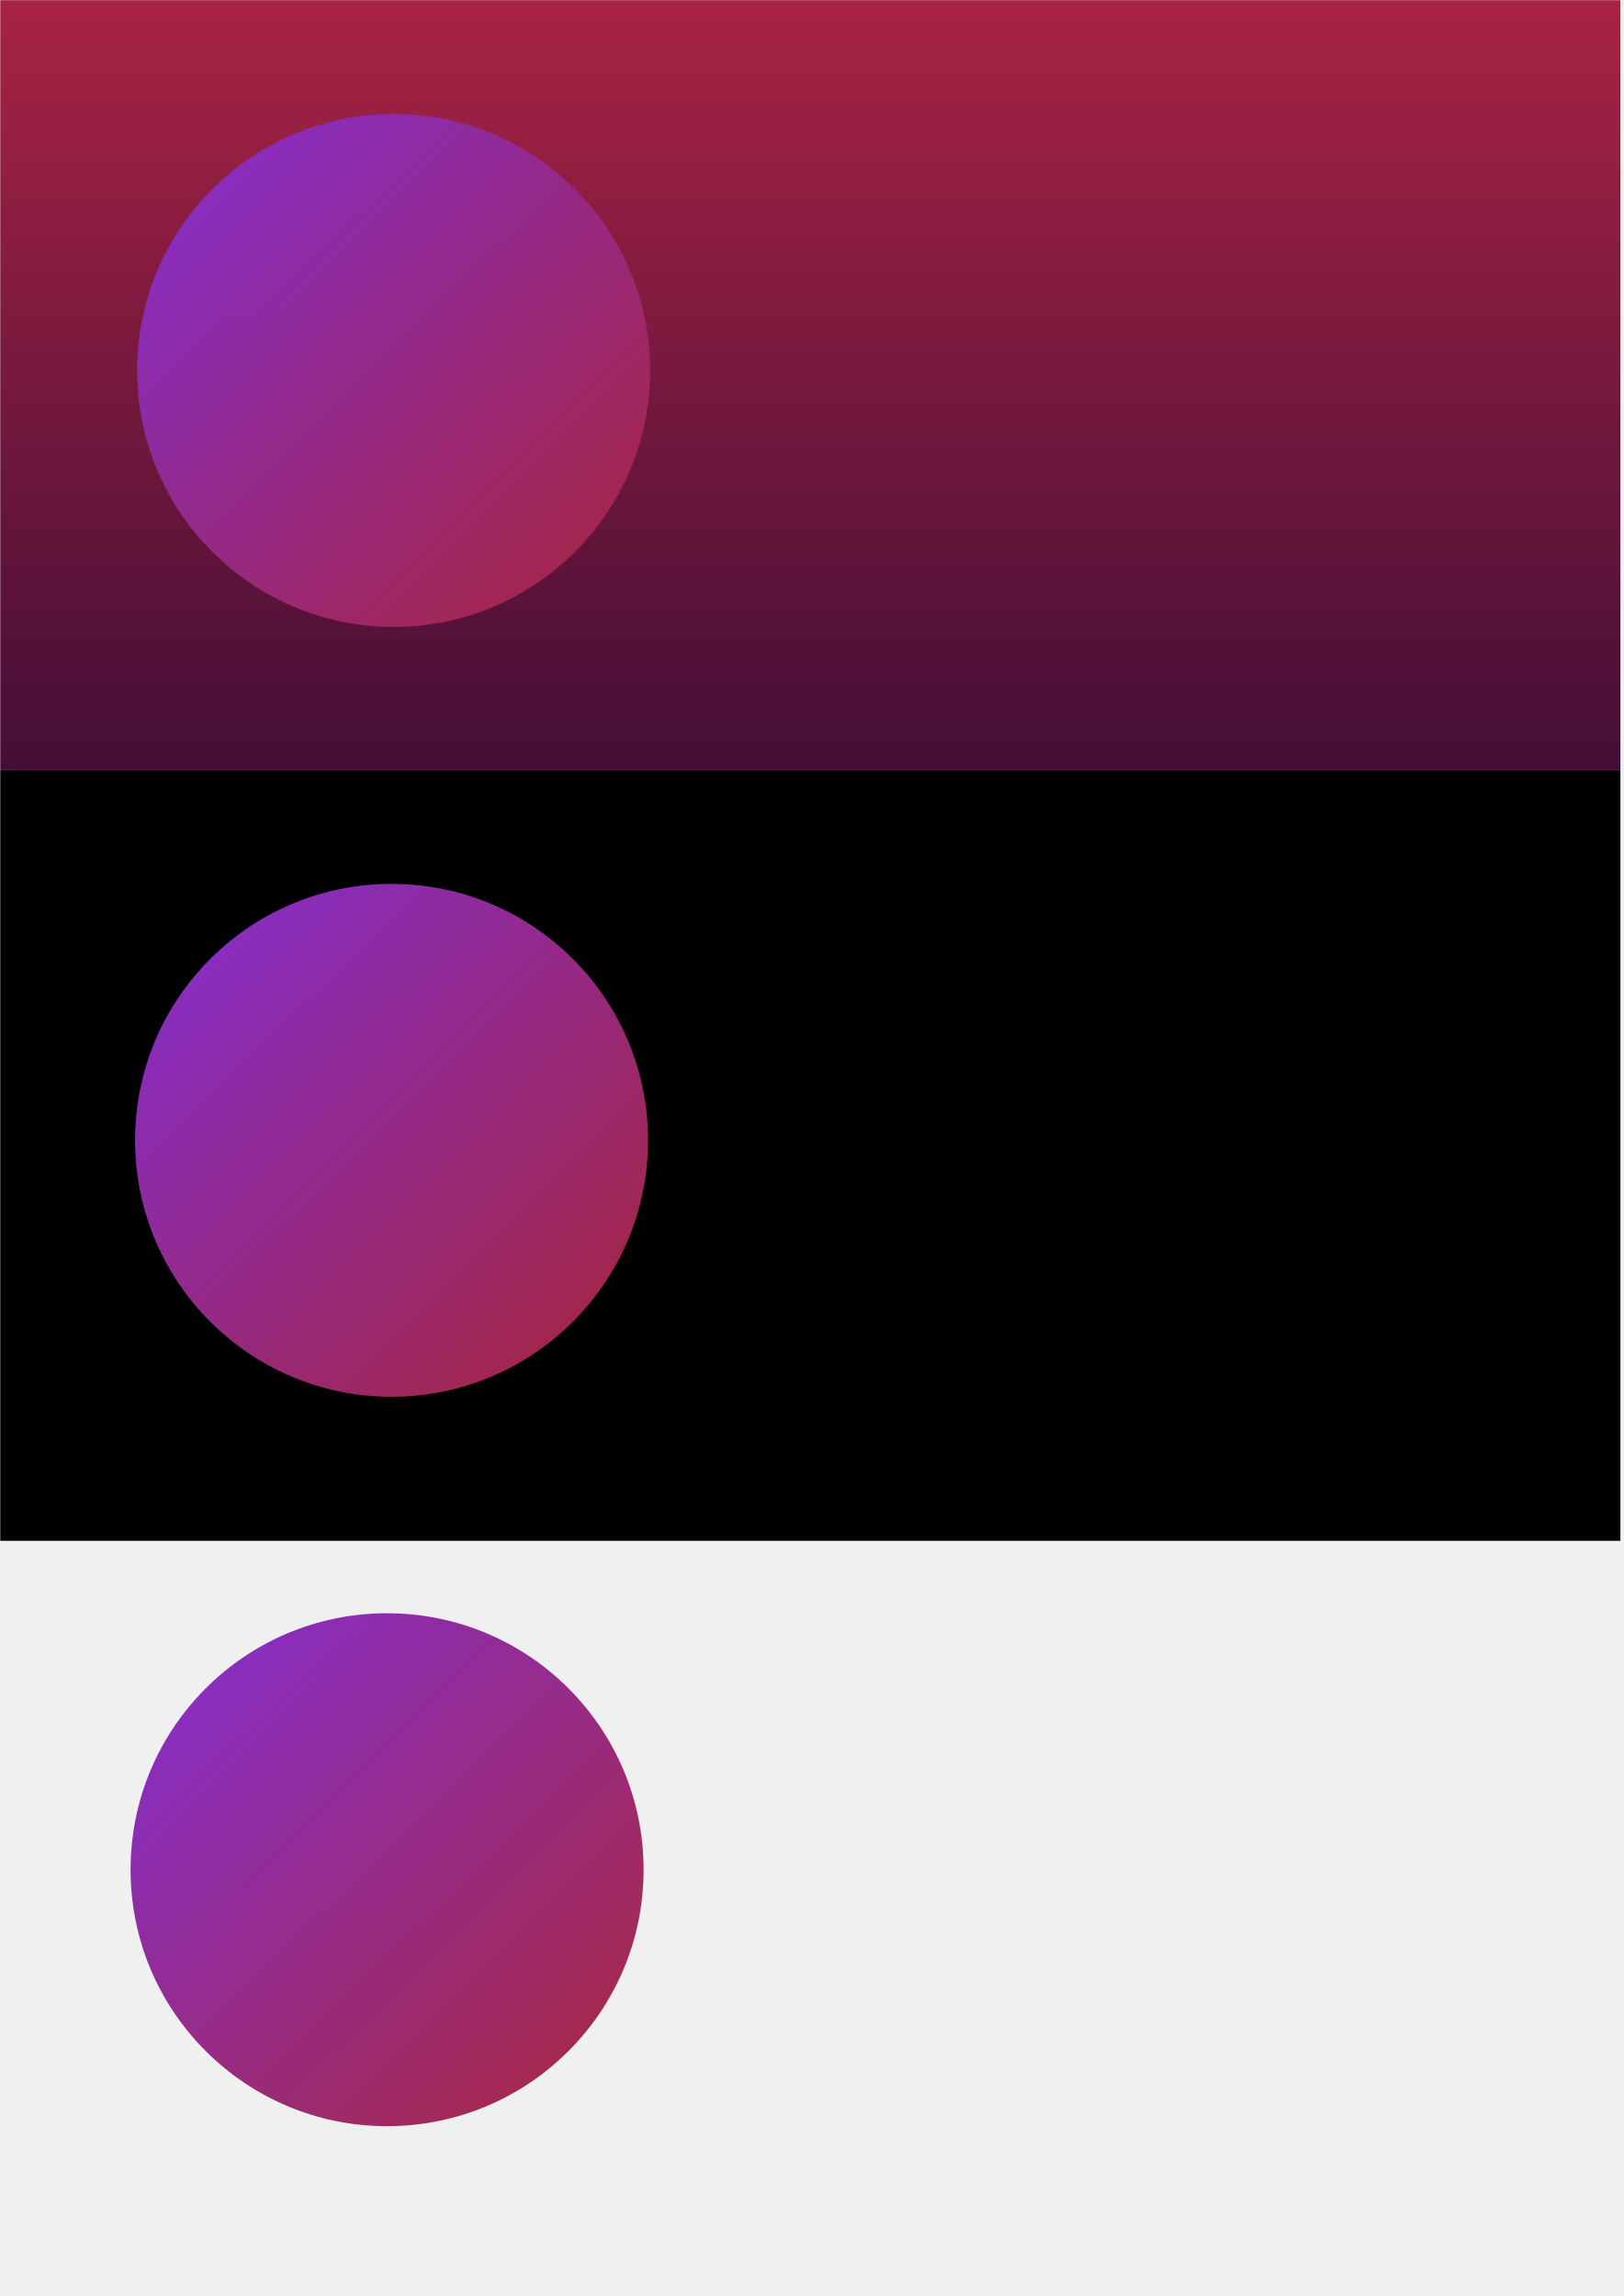
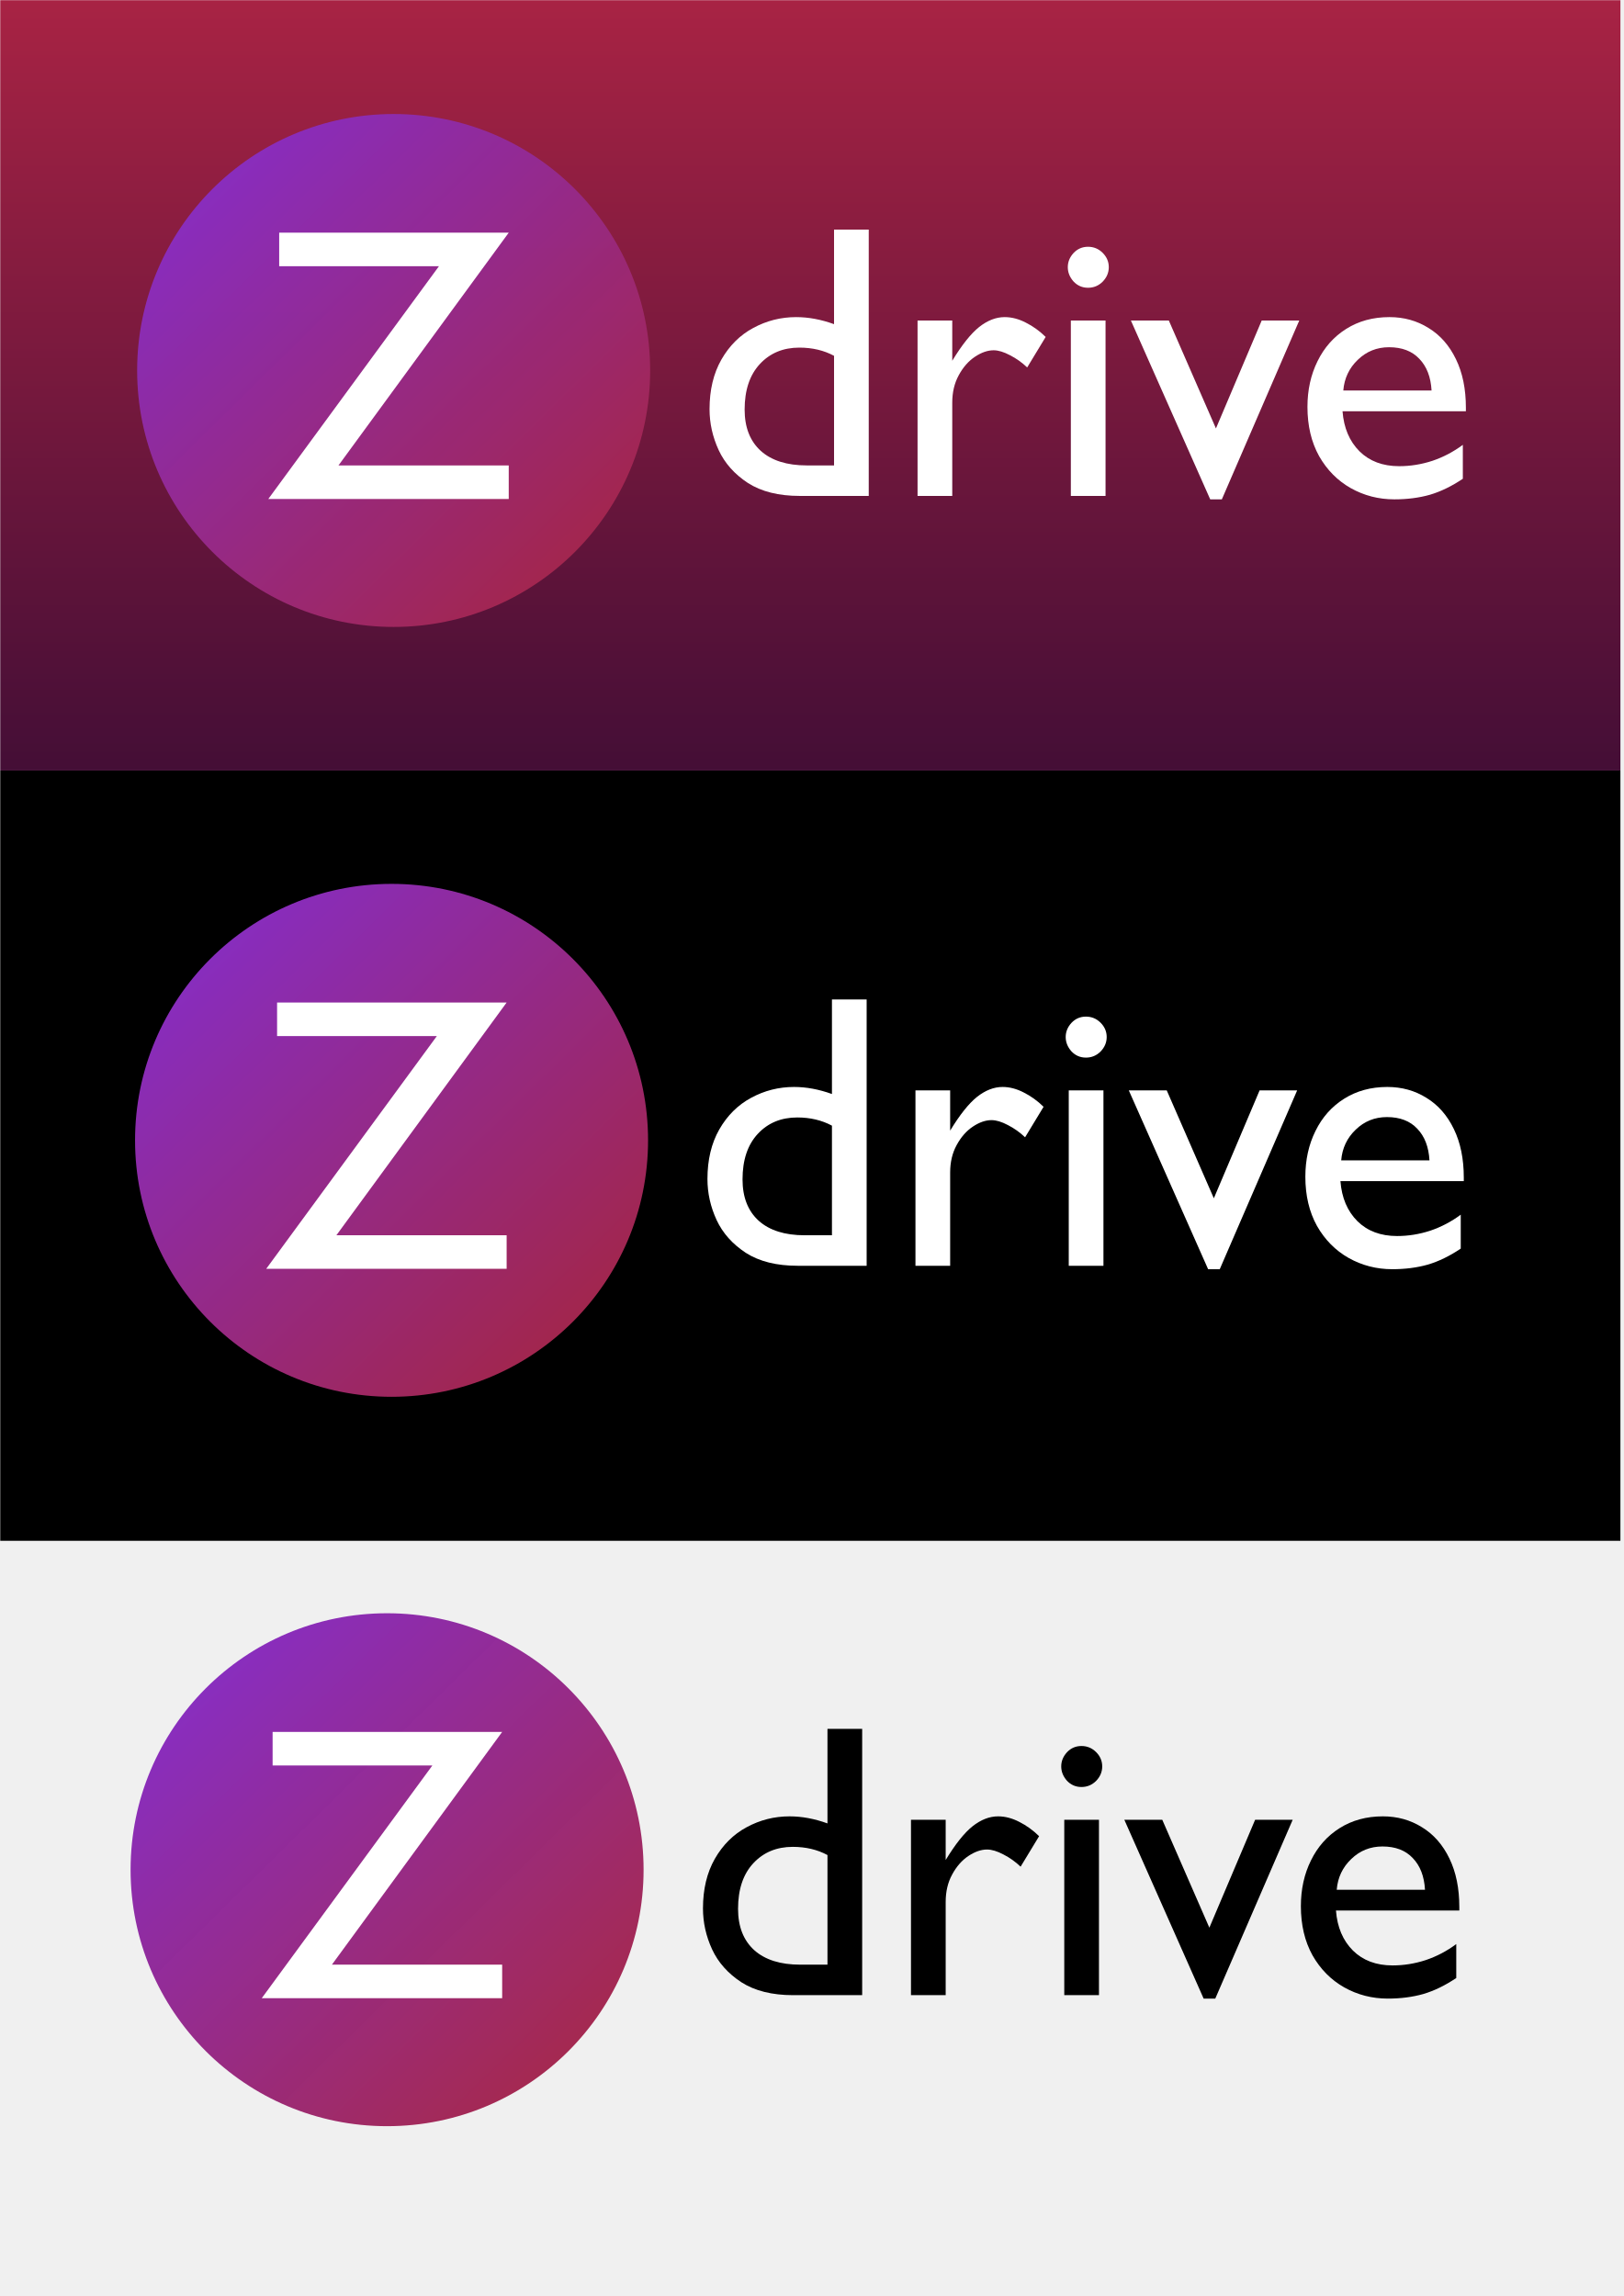
- <svg xmlns="http://www.w3.org/2000/svg" xmlns:xlink="http://www.w3.org/1999/xlink" id="svg8" version="1.1" viewBox="0 0 210 297" height="297mm" width="210mm">
+ <svg xmlns="http://www.w3.org/2000/svg" xmlns:xlink="http://www.w3.org/1999/xlink" width="210mm" height="297mm" viewBox="0 0 210 297" version="1.1" id="svg8">
  <defs id="defs2">
    <linearGradient id="linearGradient4565">
-       <stop style="stop-color:#aa2535;stop-opacity:0.984" offset="0" id="stop4561" />
-       <stop style="stop-color:#832ed3;stop-opacity:1" offset="1" id="stop4563" />
+       <stop id="stop4561" offset="0" style="stop-color:#aa2535;stop-opacity:0.984" />
+       <stop id="stop4563" offset="1" style="stop-color:#832ed3;stop-opacity:1" />
    </linearGradient>
    <linearGradient id="linearGradient839-8">
-       <stop id="stop835" offset="0" style="stop-color:#440e36;stop-opacity:1" />
-       <stop id="stop837" offset="1" style="stop-color:#a82344;stop-opacity:1" />
+       <stop style="stop-color:#440e36;stop-opacity:1" offset="0" id="stop835" />
+       <stop style="stop-color:#a82344;stop-opacity:1" offset="1" id="stop837" />
    </linearGradient>
-     <linearGradient gradientTransform="matrix(0.6599333,0,0,0.3346637,42.0117,17.44695)" gradientUnits="userSpaceOnUse" y2="-52.054" x2="-63.61" y1="245.684" x1="-63.61" id="linearGradient841" xlink:href="#linearGradient839-8" />
-     <linearGradient gradientTransform="matrix(0.6599333,0,0,0.6599333,-7.705459,-5.148331)" gradientUnits="userSpaceOnUse" y2="30.683" x2="39.334" y1="133.45" x1="140.496" id="linearGradient4554" xlink:href="#linearGradient4565" />
-     <linearGradient gradientTransform="matrix(0.6599333,0,0,0.6599333,-7.976644,94.43604)" gradientUnits="userSpaceOnUse" y2="30.683" x2="39.334" y1="133.45" x1="140.496" id="linearGradient4554-7" xlink:href="#linearGradient4565" />
-     <linearGradient gradientTransform="matrix(0.6599333,0,0,0.6599333,-8.555482,188.7867)" gradientUnits="userSpaceOnUse" y2="30.683" x2="39.334" y1="133.45" x1="140.496" id="linearGradient4554-7-7" xlink:href="#linearGradient4565" />
+     <linearGradient xlink:href="#linearGradient839-8" id="linearGradient841" x1="-63.61" y1="245.684" x2="-63.61" y2="-52.054" gradientUnits="userSpaceOnUse" gradientTransform="matrix(0.6599333,0,0,0.3346637,42.0117,17.44695)" />
+     <linearGradient xlink:href="#linearGradient4565" id="linearGradient4554" x1="140.496" y1="133.45" x2="39.334" y2="30.683" gradientUnits="userSpaceOnUse" gradientTransform="matrix(0.6599333,0,0,0.6599333,-7.705459,-5.148331)" />
+     <linearGradient xlink:href="#linearGradient4565" id="linearGradient4554-7" x1="140.496" y1="133.45" x2="39.334" y2="30.683" gradientUnits="userSpaceOnUse" gradientTransform="matrix(0.6599333,0,0,0.6599333,-7.976644,94.43604)" />
+     <linearGradient xlink:href="#linearGradient4565" id="linearGradient4554-7-7" x1="140.496" y1="133.45" x2="39.334" y2="30.683" gradientUnits="userSpaceOnUse" gradientTransform="matrix(0.6599333,0,0,0.6599333,-8.555482,188.7867)" />
  </defs>
  <g id="layer1">
-     <rect y="99.669" x="0.033" height="99.642" width="209.54" id="rect833-7" style="fill:#000000;fill-opacity:1;stroke-width:0.117;stroke-miterlimit:4;stroke-dasharray:none" />
-     <rect y="0.026" x="0.033" height="99.642" width="209.54" id="rect833" style="fill:url(#linearGradient841);fill-opacity:1;stroke-width:0.117;stroke-miterlimit:4;stroke-dasharray:none" />
-     <circle r="33.175" cy="47.923" cx="50.913" id="path4546" style="fill:url(#linearGradient4554);fill-opacity:1;stroke-width:0.165;stroke-miterlimit:4;stroke-dasharray:none" />
-     <flowRoot transform="matrix(0.2630243,0,0,0.2630243,5.922311,-10.68536)" style="font-style:normal;font-variant:normal;font-weight:normal;font-stretch:normal;font-size:192px;line-height:1.25;font-family:'Gill Sans Nova';-inkscape-font-specification:'Gill Sans Nova';letter-spacing:0px;word-spacing:0px;fill:#ffffff;fill-opacity:1;stroke:none" id="flowRoot825" xml:space="preserve">
-       <flowRegion style="font-style:normal;font-variant:normal;font-weight:normal;font-stretch:normal;font-size:192px;font-family:'Gill Sans Nova';-inkscape-font-specification:'Gill Sans Nova';fill:#ffffff;fill-opacity:1" id="flowRegion827">
-         <rect style="font-style:normal;font-variant:normal;font-weight:normal;font-stretch:normal;font-size:192px;font-family:'Gill Sans Nova';-inkscape-font-specification:'Gill Sans Nova';fill:#ffffff;fill-opacity:1" y="118.428" x="107.076" height="292.26" width="401.418" id="rect829" />
-       </flowRegion>
-       <flowPara style="font-style:normal;font-variant:normal;font-weight:normal;font-stretch:normal;font-size:192px;font-family:'Gill Sans Nova';-inkscape-font-specification:'Gill Sans Nova';fill:#ffffff;fill-opacity:1" id="flowPara831">Z</flowPara>
-     </flowRoot>
-     <flowRoot transform="matrix(0.2630243,0,0,0.2630243,61.78038,-11.07959)" style="font-style:normal;font-variant:normal;font-weight:normal;font-stretch:normal;font-size:192px;line-height:1.25;font-family:'Gill Sans Nova';-inkscape-font-specification:'Gill Sans Nova';letter-spacing:0px;word-spacing:0px;fill:#ffffff;fill-opacity:1;stroke:none" id="flowRoot825-2" xml:space="preserve">
-       <flowRegion style="font-style:normal;font-variant:normal;font-weight:normal;font-stretch:normal;font-size:192px;font-family:'Gill Sans Nova';-inkscape-font-specification:'Gill Sans Nova';fill:#ffffff;fill-opacity:1" id="flowRegion827-6">
-         <rect style="font-style:normal;font-variant:normal;font-weight:normal;font-stretch:normal;font-size:192px;font-family:'Gill Sans Nova';-inkscape-font-specification:'Gill Sans Nova';fill:#ffffff;fill-opacity:1" y="118.428" x="107.076" height="277.507" width="595.888" id="rect829-5" />
-       </flowRegion>
-       <flowPara style="font-style:normal;font-variant:normal;font-weight:normal;font-stretch:normal;font-size:192px;font-family:'Gill Sans Nova';-inkscape-font-specification:'Gill Sans Nova';fill:#ffffff;fill-opacity:1" id="flowPara831-7">drive</flowPara>
-     </flowRoot>
-     <circle r="33.175" cy="147.508" cx="50.642" id="path4546-0" style="fill:url(#linearGradient4554-7);fill-opacity:1;stroke-width:0.165;stroke-miterlimit:4;stroke-dasharray:none" />
-     <flowRoot transform="matrix(0.2630243,0,0,0.2630243,5.651126,88.89901)" style="font-style:normal;font-variant:normal;font-weight:normal;font-stretch:normal;font-size:192px;line-height:1.25;font-family:'Gill Sans Nova';-inkscape-font-specification:'Gill Sans Nova';letter-spacing:0px;word-spacing:0px;fill:#ffffff;fill-opacity:1;stroke:none" id="flowRoot825-9" xml:space="preserve">
-       <flowRegion style="font-style:normal;font-variant:normal;font-weight:normal;font-stretch:normal;font-size:192px;font-family:'Gill Sans Nova';-inkscape-font-specification:'Gill Sans Nova';fill:#ffffff;fill-opacity:1" id="flowRegion827-7">
-         <rect style="font-style:normal;font-variant:normal;font-weight:normal;font-stretch:normal;font-size:192px;font-family:'Gill Sans Nova';-inkscape-font-specification:'Gill Sans Nova';fill:#ffffff;fill-opacity:1" y="118.428" x="107.076" height="292.26" width="401.418" id="rect829-1" />
-       </flowRegion>
-       <flowPara style="font-style:normal;font-variant:normal;font-weight:normal;font-stretch:normal;font-size:192px;font-family:'Gill Sans Nova';-inkscape-font-specification:'Gill Sans Nova';fill:#ffffff;fill-opacity:1" id="flowPara831-3">Z</flowPara>
-     </flowRoot>
-     <flowRoot transform="matrix(0.2630243,0,0,0.2630243,61.5092,88.50478)" style="font-style:normal;font-variant:normal;font-weight:normal;font-stretch:normal;font-size:192px;line-height:1.25;font-family:'Gill Sans Nova';-inkscape-font-specification:'Gill Sans Nova';letter-spacing:0px;word-spacing:0px;fill:#ffffff;fill-opacity:1;stroke:none" id="flowRoot825-2-0" xml:space="preserve">
-       <flowRegion style="font-style:normal;font-variant:normal;font-weight:normal;font-stretch:normal;font-size:192px;font-family:'Gill Sans Nova';-inkscape-font-specification:'Gill Sans Nova';fill:#ffffff;fill-opacity:1" id="flowRegion827-6-0">
-         <rect style="font-style:normal;font-variant:normal;font-weight:normal;font-stretch:normal;font-size:192px;font-family:'Gill Sans Nova';-inkscape-font-specification:'Gill Sans Nova';fill:#ffffff;fill-opacity:1" y="118.428" x="107.076" height="277.507" width="595.888" id="rect829-5-2" />
-       </flowRegion>
-       <flowPara style="font-style:normal;font-variant:normal;font-weight:normal;font-stretch:normal;font-size:192px;font-family:'Gill Sans Nova';-inkscape-font-specification:'Gill Sans Nova';fill:#ffffff;fill-opacity:1" id="flowPara831-7-1">drive</flowPara>
-     </flowRoot>
-     <circle r="33.175" cy="241.858" cx="50.063" id="path4546-0-0" style="fill:url(#linearGradient4554-7-7);fill-opacity:1;stroke-width:0.165;stroke-miterlimit:4;stroke-dasharray:none" />
-     <flowRoot transform="matrix(0.2630243,0,0,0.2630243,5.072288,183.2497)" style="font-style:normal;font-variant:normal;font-weight:normal;font-stretch:normal;font-size:192px;line-height:1.25;font-family:'Gill Sans Nova';-inkscape-font-specification:'Gill Sans Nova';letter-spacing:0px;word-spacing:0px;fill:#ffffff;fill-opacity:1;stroke:none" id="flowRoot825-9-3" xml:space="preserve">
-       <flowRegion style="font-style:normal;font-variant:normal;font-weight:normal;font-stretch:normal;font-size:192px;font-family:'Gill Sans Nova';-inkscape-font-specification:'Gill Sans Nova';fill:#ffffff;fill-opacity:1" id="flowRegion827-7-9">
-         <rect style="font-style:normal;font-variant:normal;font-weight:normal;font-stretch:normal;font-size:192px;font-family:'Gill Sans Nova';-inkscape-font-specification:'Gill Sans Nova';fill:#ffffff;fill-opacity:1" y="118.428" x="107.076" height="292.26" width="401.418" id="rect829-1-9" />
-       </flowRegion>
-       <flowPara style="font-style:normal;font-variant:normal;font-weight:normal;font-stretch:normal;font-size:192px;font-family:'Gill Sans Nova';-inkscape-font-specification:'Gill Sans Nova';fill:#ffffff;fill-opacity:1" id="flowPara831-3-4">Z</flowPara>
-     </flowRoot>
-     <flowRoot transform="matrix(0.2630243,0,0,0.2630243,60.93036,182.8554)" style="font-style:normal;font-variant:normal;font-weight:normal;font-stretch:normal;font-size:192px;line-height:1.25;font-family:'Gill Sans Nova';-inkscape-font-specification:'Gill Sans Nova';letter-spacing:0px;word-spacing:0px;fill:#000000;fill-opacity:1;stroke:none" id="flowRoot825-2-0-6" xml:space="preserve">
-       <flowRegion style="font-style:normal;font-variant:normal;font-weight:normal;font-stretch:normal;font-size:192px;font-family:'Gill Sans Nova';-inkscape-font-specification:'Gill Sans Nova';fill:#000000;fill-opacity:1" id="flowRegion827-6-0-2">
-         <rect style="font-style:normal;font-variant:normal;font-weight:normal;font-stretch:normal;font-size:192px;font-family:'Gill Sans Nova';-inkscape-font-specification:'Gill Sans Nova';fill:#000000;fill-opacity:1" y="118.428" x="107.076" height="277.507" width="595.888" id="rect829-5-2-2" />
-       </flowRegion>
-       <flowPara style="font-style:normal;font-variant:normal;font-weight:normal;font-stretch:normal;font-size:192px;font-family:'Gill Sans Nova';-inkscape-font-specification:'Gill Sans Nova';fill:#000000;fill-opacity:1" id="flowPara831-7-1-5">drive</flowPara>
-     </flowRoot>
+     <rect style="fill:#000000;fill-opacity:1;stroke-width:0.117;stroke-miterlimit:4;stroke-dasharray:none" id="rect833-7" width="209.54" height="99.642" x="0.033" y="99.669" />
+     <rect style="fill:url(#linearGradient841);fill-opacity:1;stroke-width:0.117;stroke-miterlimit:4;stroke-dasharray:none" id="rect833" width="209.54" height="99.642" x="0.033" y="0.026" />
+     <circle style="fill:url(#linearGradient4554);fill-opacity:1;stroke-width:0.165;stroke-miterlimit:4;stroke-dasharray:none" id="path4546" cx="50.913" cy="47.923" r="33.175" />
+     <g aria-label="Z" transform="matrix(0.2630243,0,0,0.2630243,5.922311,-10.68536)" style="font-style:normal;font-variant:normal;font-weight:normal;font-stretch:normal;font-size:192px;line-height:1.25;font-family:'Gill Sans Nova';-inkscape-font-specification:'Gill Sans Nova';letter-spacing:0px;word-spacing:0px;fill:#ffffff;fill-opacity:1;stroke:none" id="flowRoot825">
+       <path d="m 227.639,269.517 v 16.5 H 109.42 l 83.906,-114.469 h -78.562 v -16.5 h 112.875 L 143.92,269.517 Z" style="font-style:normal;font-variant:normal;font-weight:normal;font-stretch:normal;font-size:192px;font-family:'Gill Sans Nova';-inkscape-font-specification:'Gill Sans Nova';fill:#ffffff;fill-opacity:1" id="path865" />
+     </g>
+     <g aria-label="drive" transform="matrix(0.2630243,0,0,0.2630243,61.78038,-11.07959)" style="font-style:normal;font-variant:normal;font-weight:normal;font-stretch:normal;font-size:192px;line-height:1.25;font-family:'Gill Sans Nova';-inkscape-font-specification:'Gill Sans Nova';letter-spacing:0px;word-spacing:0px;fill:#ffffff;fill-opacity:1;stroke:none" id="flowRoot825-2">
+       <path d="m 158.357,286.017 q -15.562,0 -25.5,-6.375 -9.844,-6.469 -14.344,-16.125 -4.5,-9.75 -4.5,-20.156 0,-14.156 5.812,-24.375 5.906,-10.312 15.656,-15.562 9.844,-5.344 21.094,-5.344 9.094,0 18.656,3.469 v -46.5 h 17.062 V 286.017 Z m 3.469,-15 h 13.406 v -53.906 q -7.5,-4.031 -17.062,-4.031 -11.906,0 -19.406,8.062 -7.5,8.062 -7.5,22.406 0,13.125 7.969,20.344 7.969,7.125 22.594,7.125 z" style="font-style:normal;font-variant:normal;font-weight:normal;font-stretch:normal;font-size:192px;font-family:'Gill Sans Nova';-inkscape-font-specification:'Gill Sans Nova';fill:#ffffff;fill-opacity:1" id="path868" />
+       <path d="m 279.295,207.829 -9.094,15 q -3.844,-3.656 -8.438,-6 -4.594,-2.438 -8.062,-2.438 -4.406,0 -9.188,3.188 -4.781,3.188 -7.969,9.094 -3.188,5.812 -3.188,13.5 v 45.844 h -17.062 v -86.25 h 17.062 v 19.781 q 7.125,-11.719 13.219,-16.594 6.188,-4.875 12.562,-4.875 5.156,0 10.406,2.719 5.25,2.625 9.75,7.031 z" style="font-style:normal;font-variant:normal;font-weight:normal;font-stretch:normal;font-size:192px;font-family:'Gill Sans Nova';-inkscape-font-specification:'Gill Sans Nova';fill:#ffffff;fill-opacity:1" id="path870" />
+       <path d="m 310.326,173.517 q 0,4.031 -3,7.125 -3,3 -7.219,3 -4.219,0 -7.125,-3.094 -2.812,-3.188 -2.812,-7.031 0,-3.844 2.812,-6.938 2.906,-3.094 7.125,-3.094 4.219,0 7.219,3 3,3 3,7.031 z m -18.656,112.5 v -86.25 h 17.062 v 86.25 z" style="font-style:normal;font-variant:normal;font-weight:normal;font-stretch:normal;font-size:192px;font-family:'Gill Sans Nova';-inkscape-font-specification:'Gill Sans Nova';fill:#ffffff;fill-opacity:1" id="path872" />
+       <path d="m 385.514,199.767 h 18.469 l -38.062,87.938 h -5.719 l -39,-87.938 h 18.656 l 23.156,53.062 z" style="font-style:normal;font-variant:normal;font-weight:normal;font-stretch:normal;font-size:192px;font-family:'Gill Sans Nova';-inkscape-font-specification:'Gill Sans Nova';fill:#ffffff;fill-opacity:1" id="path874" />
+       <path d="m 485.92,242.61 v 1.781 h -60.656 q 0.938,12.281 8.344,19.688 7.406,7.312 19.5,7.312 8.25,0 16.312,-2.625 8.062,-2.719 15,-7.875 v 16.688 q -8.25,5.531 -16.219,7.875 -7.969,2.25 -17.438,2.25 -11.625,0 -21.469,-5.531 -9.75,-5.531 -15.562,-15.75 -5.719,-10.312 -5.719,-24.188 0,-12.469 4.969,-22.5 4.969,-10.125 14.062,-15.844 9.188,-5.812 21.281,-5.812 10.688,0 19.219,5.344 8.625,5.25 13.5,15.375 4.875,10.031 4.875,23.812 z M 448.139,212.892 q -9,0 -15.375,6.188 -6.375,6.094 -7.125,15.094 h 43.406 q -0.562,-9.938 -6,-15.562 -5.344,-5.719 -14.906,-5.719 z" style="font-style:normal;font-variant:normal;font-weight:normal;font-stretch:normal;font-size:192px;font-family:'Gill Sans Nova';-inkscape-font-specification:'Gill Sans Nova';fill:#ffffff;fill-opacity:1" id="path876" />
+     </g>
+     <circle style="fill:url(#linearGradient4554-7);fill-opacity:1;stroke-width:0.165;stroke-miterlimit:4;stroke-dasharray:none" id="path4546-0" cx="50.642" cy="147.508" r="33.175" />
+     <g aria-label="Z" transform="matrix(0.2630243,0,0,0.2630243,5.651126,88.89901)" style="font-style:normal;font-variant:normal;font-weight:normal;font-stretch:normal;font-size:192px;line-height:1.25;font-family:'Gill Sans Nova';-inkscape-font-specification:'Gill Sans Nova';letter-spacing:0px;word-spacing:0px;fill:#ffffff;fill-opacity:1;stroke:none" id="flowRoot825-9">
+       <path d="m 227.639,269.517 v 16.5 H 109.42 l 83.906,-114.469 h -78.562 v -16.5 h 112.875 L 143.92,269.517 Z" style="font-style:normal;font-variant:normal;font-weight:normal;font-stretch:normal;font-size:192px;font-family:'Gill Sans Nova';-inkscape-font-specification:'Gill Sans Nova';fill:#ffffff;fill-opacity:1" id="path862" />
+     </g>
+     <g aria-label="drive" transform="matrix(0.2630243,0,0,0.2630243,61.5092,88.50478)" style="font-style:normal;font-variant:normal;font-weight:normal;font-stretch:normal;font-size:192px;line-height:1.25;font-family:'Gill Sans Nova';-inkscape-font-specification:'Gill Sans Nova';letter-spacing:0px;word-spacing:0px;fill:#ffffff;fill-opacity:1;stroke:none" id="flowRoot825-2-0">
+       <path d="m 158.357,286.017 q -15.562,0 -25.5,-6.375 -9.844,-6.469 -14.344,-16.125 -4.5,-9.75 -4.5,-20.156 0,-14.156 5.812,-24.375 5.906,-10.312 15.656,-15.562 9.844,-5.344 21.094,-5.344 9.094,0 18.656,3.469 v -46.5 h 17.062 V 286.017 Z m 3.469,-15 h 13.406 v -53.906 q -7.5,-4.031 -17.062,-4.031 -11.906,0 -19.406,8.062 -7.5,8.062 -7.5,22.406 0,13.125 7.969,20.344 7.969,7.125 22.594,7.125 z" style="font-style:normal;font-variant:normal;font-weight:normal;font-stretch:normal;font-size:192px;font-family:'Gill Sans Nova';-inkscape-font-specification:'Gill Sans Nova';fill:#ffffff;fill-opacity:1" id="path890" />
+       <path d="m 279.295,207.829 -9.094,15 q -3.844,-3.656 -8.438,-6 -4.594,-2.438 -8.062,-2.438 -4.406,0 -9.188,3.188 -4.781,3.188 -7.969,9.094 -3.188,5.812 -3.188,13.5 v 45.844 h -17.062 v -86.25 h 17.062 v 19.781 q 7.125,-11.719 13.219,-16.594 6.188,-4.875 12.562,-4.875 5.156,0 10.406,2.719 5.25,2.625 9.75,7.031 z" style="font-style:normal;font-variant:normal;font-weight:normal;font-stretch:normal;font-size:192px;font-family:'Gill Sans Nova';-inkscape-font-specification:'Gill Sans Nova';fill:#ffffff;fill-opacity:1" id="path892" />
+       <path d="m 310.326,173.517 q 0,4.031 -3,7.125 -3,3 -7.219,3 -4.219,0 -7.125,-3.094 -2.812,-3.188 -2.812,-7.031 0,-3.844 2.812,-6.938 2.906,-3.094 7.125,-3.094 4.219,0 7.219,3 3,3 3,7.031 z m -18.656,112.5 v -86.25 h 17.062 v 86.25 z" style="font-style:normal;font-variant:normal;font-weight:normal;font-stretch:normal;font-size:192px;font-family:'Gill Sans Nova';-inkscape-font-specification:'Gill Sans Nova';fill:#ffffff;fill-opacity:1" id="path894" />
+       <path d="m 385.514,199.767 h 18.469 l -38.062,87.938 h -5.719 l -39,-87.938 h 18.656 l 23.156,53.062 z" style="font-style:normal;font-variant:normal;font-weight:normal;font-stretch:normal;font-size:192px;font-family:'Gill Sans Nova';-inkscape-font-specification:'Gill Sans Nova';fill:#ffffff;fill-opacity:1" id="path896" />
+       <path d="m 485.92,242.61 v 1.781 h -60.656 q 0.938,12.281 8.344,19.688 7.406,7.312 19.5,7.312 8.25,0 16.312,-2.625 8.062,-2.719 15,-7.875 v 16.688 q -8.25,5.531 -16.219,7.875 -7.969,2.25 -17.438,2.25 -11.625,0 -21.469,-5.531 -9.75,-5.531 -15.562,-15.75 -5.719,-10.312 -5.719,-24.188 0,-12.469 4.969,-22.5 4.969,-10.125 14.062,-15.844 9.188,-5.812 21.281,-5.812 10.688,0 19.219,5.344 8.625,5.25 13.5,15.375 4.875,10.031 4.875,23.812 z M 448.139,212.892 q -9,0 -15.375,6.188 -6.375,6.094 -7.125,15.094 h 43.406 q -0.562,-9.938 -6,-15.562 -5.344,-5.719 -14.906,-5.719 z" style="font-style:normal;font-variant:normal;font-weight:normal;font-stretch:normal;font-size:192px;font-family:'Gill Sans Nova';-inkscape-font-specification:'Gill Sans Nova';fill:#ffffff;fill-opacity:1" id="path898" />
+     </g>
+     <circle style="fill:url(#linearGradient4554-7-7);fill-opacity:1;stroke-width:0.165;stroke-miterlimit:4;stroke-dasharray:none" id="path4546-0-0" cx="50.063" cy="241.858" r="33.175" />
+     <g aria-label="Z" transform="matrix(0.2630243,0,0,0.2630243,5.072288,183.2497)" style="font-style:normal;font-variant:normal;font-weight:normal;font-stretch:normal;font-size:192px;line-height:1.25;font-family:'Gill Sans Nova';-inkscape-font-specification:'Gill Sans Nova';letter-spacing:0px;word-spacing:0px;fill:#ffffff;fill-opacity:1;stroke:none" id="flowRoot825-9-3">
+       <path d="m 227.639,269.517 v 16.5 H 109.42 l 83.906,-114.469 h -78.562 v -16.5 h 112.875 L 143.92,269.517 Z" style="font-style:normal;font-variant:normal;font-weight:normal;font-stretch:normal;font-size:192px;font-family:'Gill Sans Nova';-inkscape-font-specification:'Gill Sans Nova';fill:#ffffff;fill-opacity:1" id="path859" />
+     </g>
+     <g aria-label="drive" transform="matrix(0.2630243,0,0,0.2630243,60.93036,182.8554)" style="font-style:normal;font-variant:normal;font-weight:normal;font-stretch:normal;font-size:192px;line-height:1.25;font-family:'Gill Sans Nova';-inkscape-font-specification:'Gill Sans Nova';letter-spacing:0px;word-spacing:0px;fill:#000000;fill-opacity:1;stroke:none" id="flowRoot825-2-0-6">
+       <path d="m 158.357,286.017 q -15.562,0 -25.5,-6.375 -9.844,-6.469 -14.344,-16.125 -4.5,-9.75 -4.5,-20.156 0,-14.156 5.812,-24.375 5.906,-10.312 15.656,-15.562 9.844,-5.344 21.094,-5.344 9.094,0 18.656,3.469 v -46.5 h 17.062 V 286.017 Z m 3.469,-15 h 13.406 v -53.906 q -7.5,-4.031 -17.062,-4.031 -11.906,0 -19.406,8.062 -7.5,8.062 -7.5,22.406 0,13.125 7.969,20.344 7.969,7.125 22.594,7.125 z" style="font-style:normal;font-variant:normal;font-weight:normal;font-stretch:normal;font-size:192px;font-family:'Gill Sans Nova';-inkscape-font-specification:'Gill Sans Nova';fill:#000000;fill-opacity:1" id="path879" />
+       <path d="m 279.295,207.829 -9.094,15 q -3.844,-3.656 -8.438,-6 -4.594,-2.438 -8.062,-2.438 -4.406,0 -9.188,3.188 -4.781,3.188 -7.969,9.094 -3.188,5.812 -3.188,13.5 v 45.844 h -17.062 v -86.25 h 17.062 v 19.781 q 7.125,-11.719 13.219,-16.594 6.188,-4.875 12.562,-4.875 5.156,0 10.406,2.719 5.25,2.625 9.75,7.031 z" style="font-style:normal;font-variant:normal;font-weight:normal;font-stretch:normal;font-size:192px;font-family:'Gill Sans Nova';-inkscape-font-specification:'Gill Sans Nova';fill:#000000;fill-opacity:1" id="path881" />
+       <path d="m 310.326,173.517 q 0,4.031 -3,7.125 -3,3 -7.219,3 -4.219,0 -7.125,-3.094 -2.812,-3.188 -2.812,-7.031 0,-3.844 2.812,-6.938 2.906,-3.094 7.125,-3.094 4.219,0 7.219,3 3,3 3,7.031 z m -18.656,112.5 v -86.25 h 17.062 v 86.25 z" style="font-style:normal;font-variant:normal;font-weight:normal;font-stretch:normal;font-size:192px;font-family:'Gill Sans Nova';-inkscape-font-specification:'Gill Sans Nova';fill:#000000;fill-opacity:1" id="path883" />
+       <path d="m 385.514,199.767 h 18.469 l -38.062,87.938 h -5.719 l -39,-87.938 h 18.656 l 23.156,53.062 z" style="font-style:normal;font-variant:normal;font-weight:normal;font-stretch:normal;font-size:192px;font-family:'Gill Sans Nova';-inkscape-font-specification:'Gill Sans Nova';fill:#000000;fill-opacity:1" id="path885" />
+       <path d="m 485.92,242.61 v 1.781 h -60.656 q 0.938,12.281 8.344,19.688 7.406,7.312 19.5,7.312 8.25,0 16.312,-2.625 8.062,-2.719 15,-7.875 v 16.688 q -8.25,5.531 -16.219,7.875 -7.969,2.25 -17.438,2.25 -11.625,0 -21.469,-5.531 -9.75,-5.531 -15.562,-15.75 -5.719,-10.312 -5.719,-24.188 0,-12.469 4.969,-22.5 4.969,-10.125 14.062,-15.844 9.188,-5.812 21.281,-5.812 10.688,0 19.219,5.344 8.625,5.25 13.5,15.375 4.875,10.031 4.875,23.812 z M 448.139,212.892 q -9,0 -15.375,6.188 -6.375,6.094 -7.125,15.094 h 43.406 q -0.562,-9.938 -6,-15.562 -5.344,-5.719 -14.906,-5.719 z" style="font-style:normal;font-variant:normal;font-weight:normal;font-stretch:normal;font-size:192px;font-family:'Gill Sans Nova';-inkscape-font-specification:'Gill Sans Nova';fill:#000000;fill-opacity:1" id="path887" />
+     </g>
  </g>
</svg>
